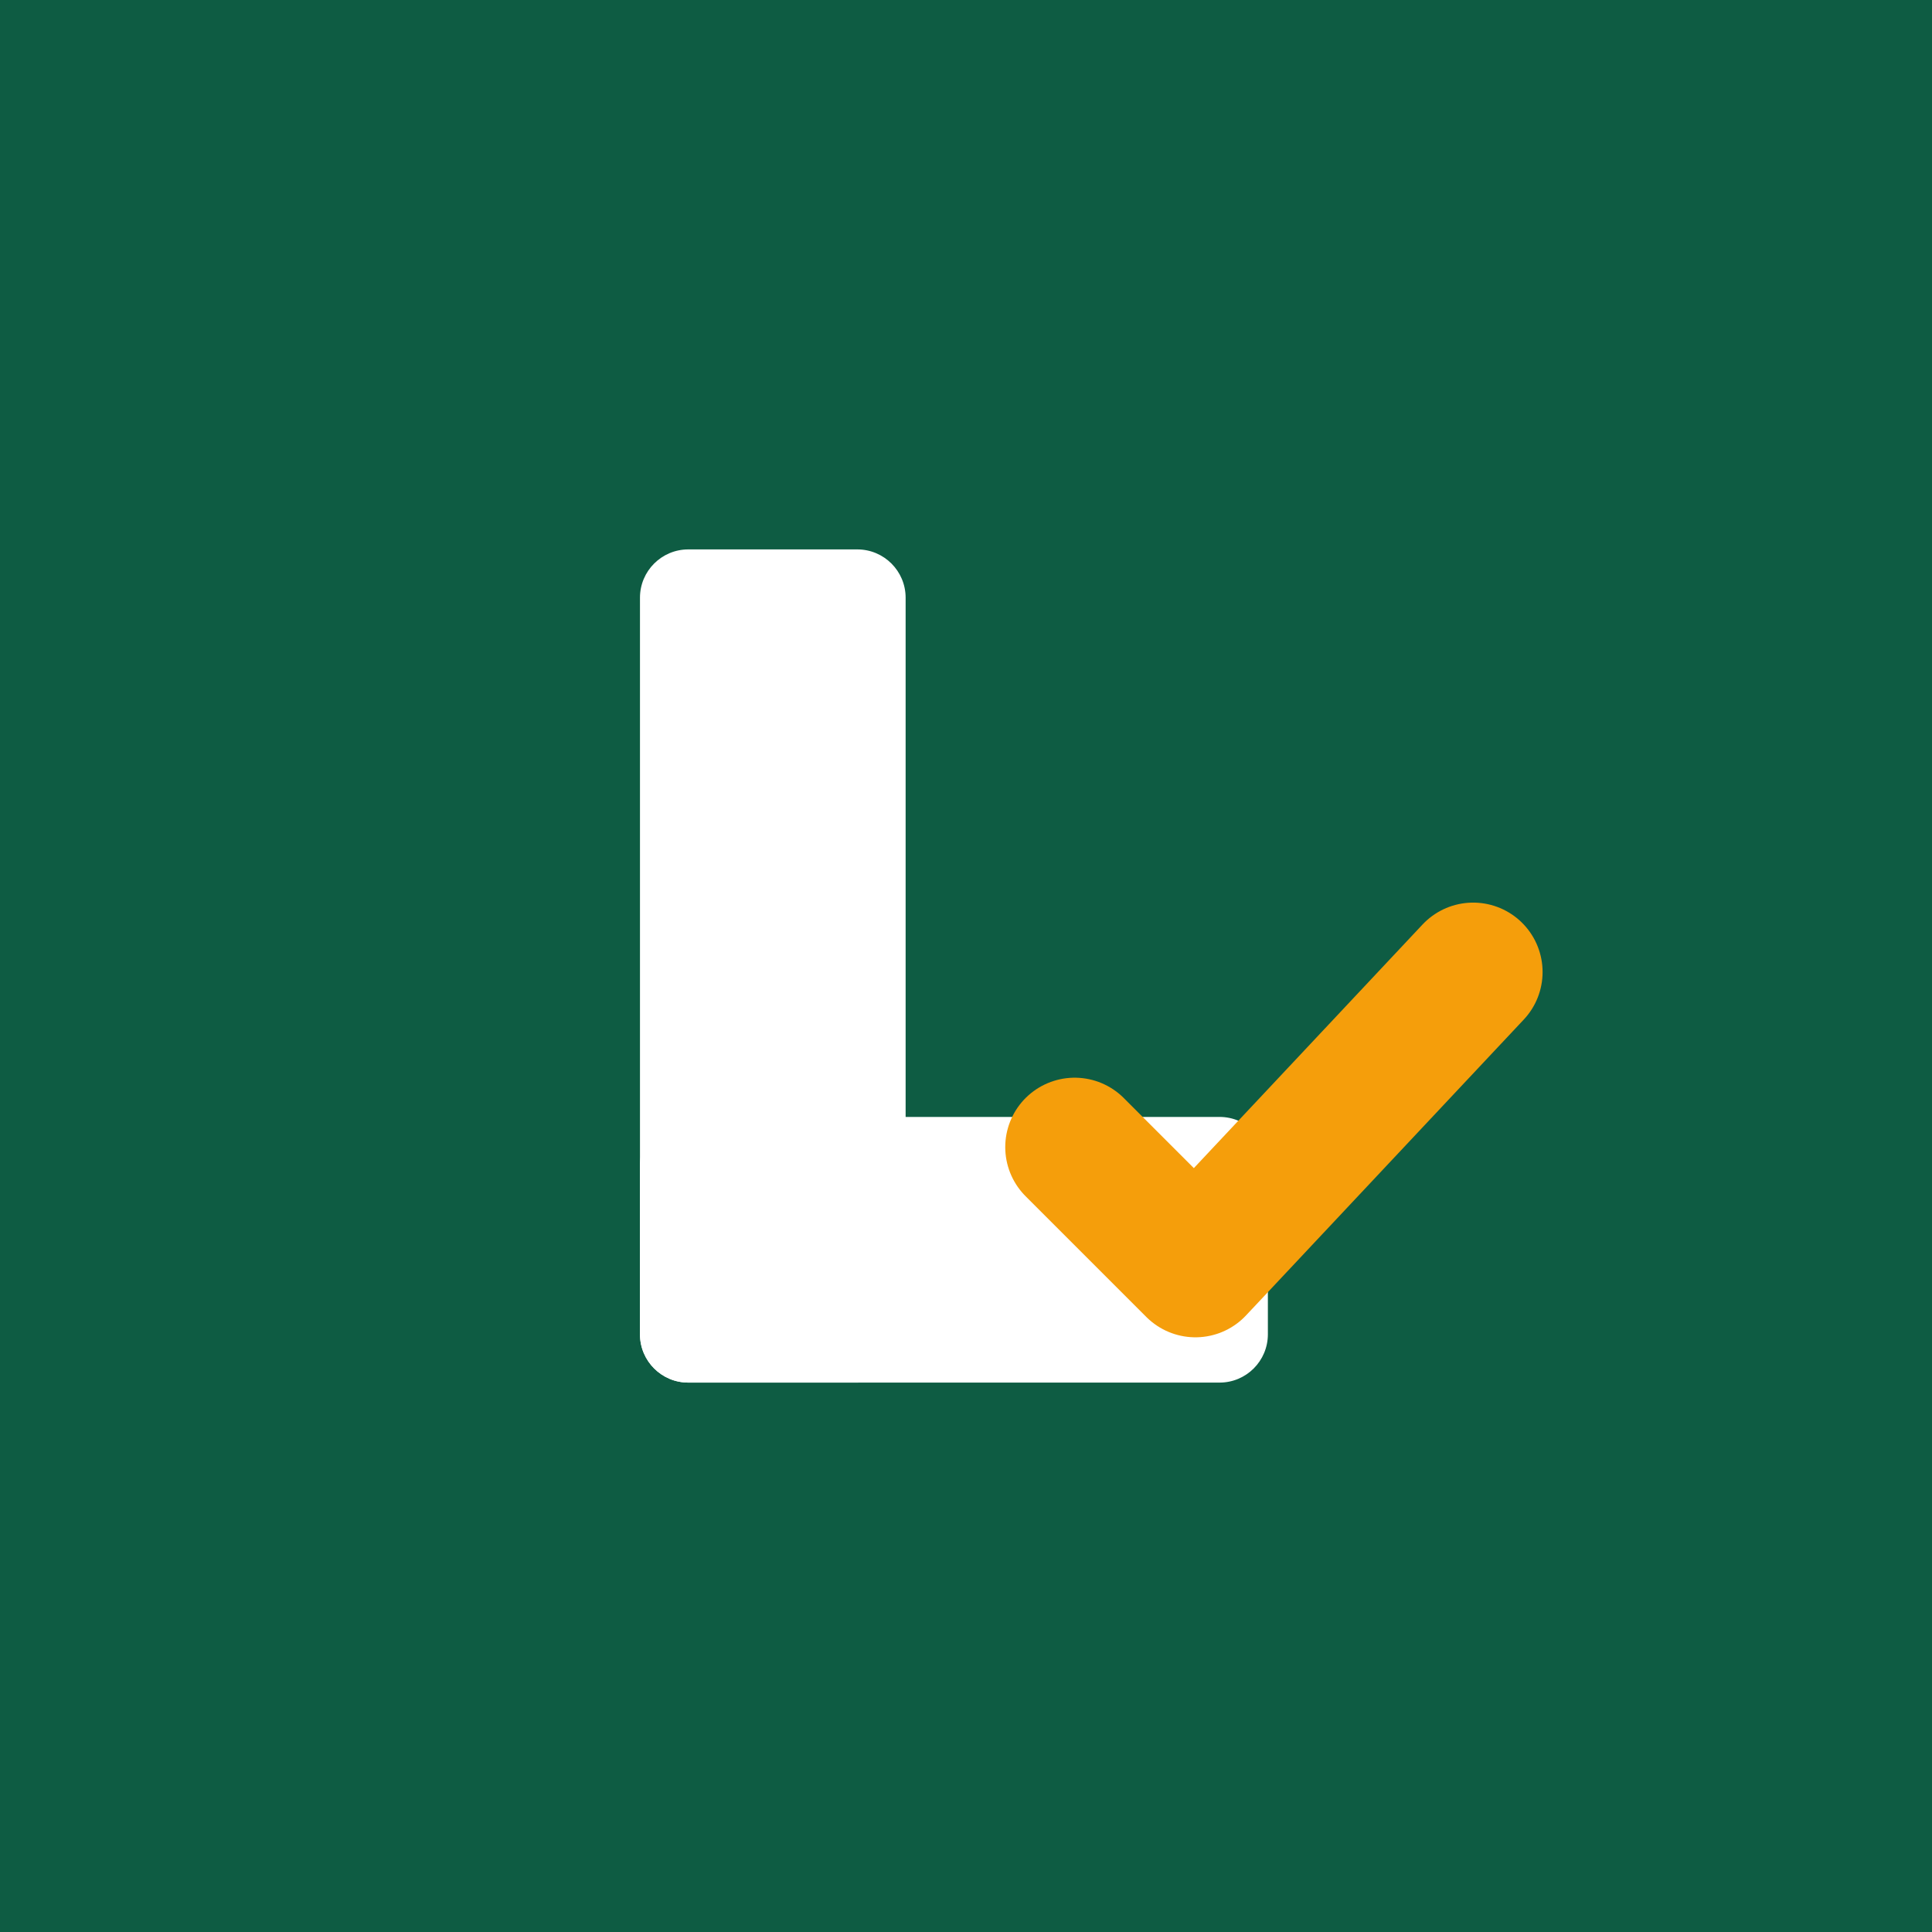
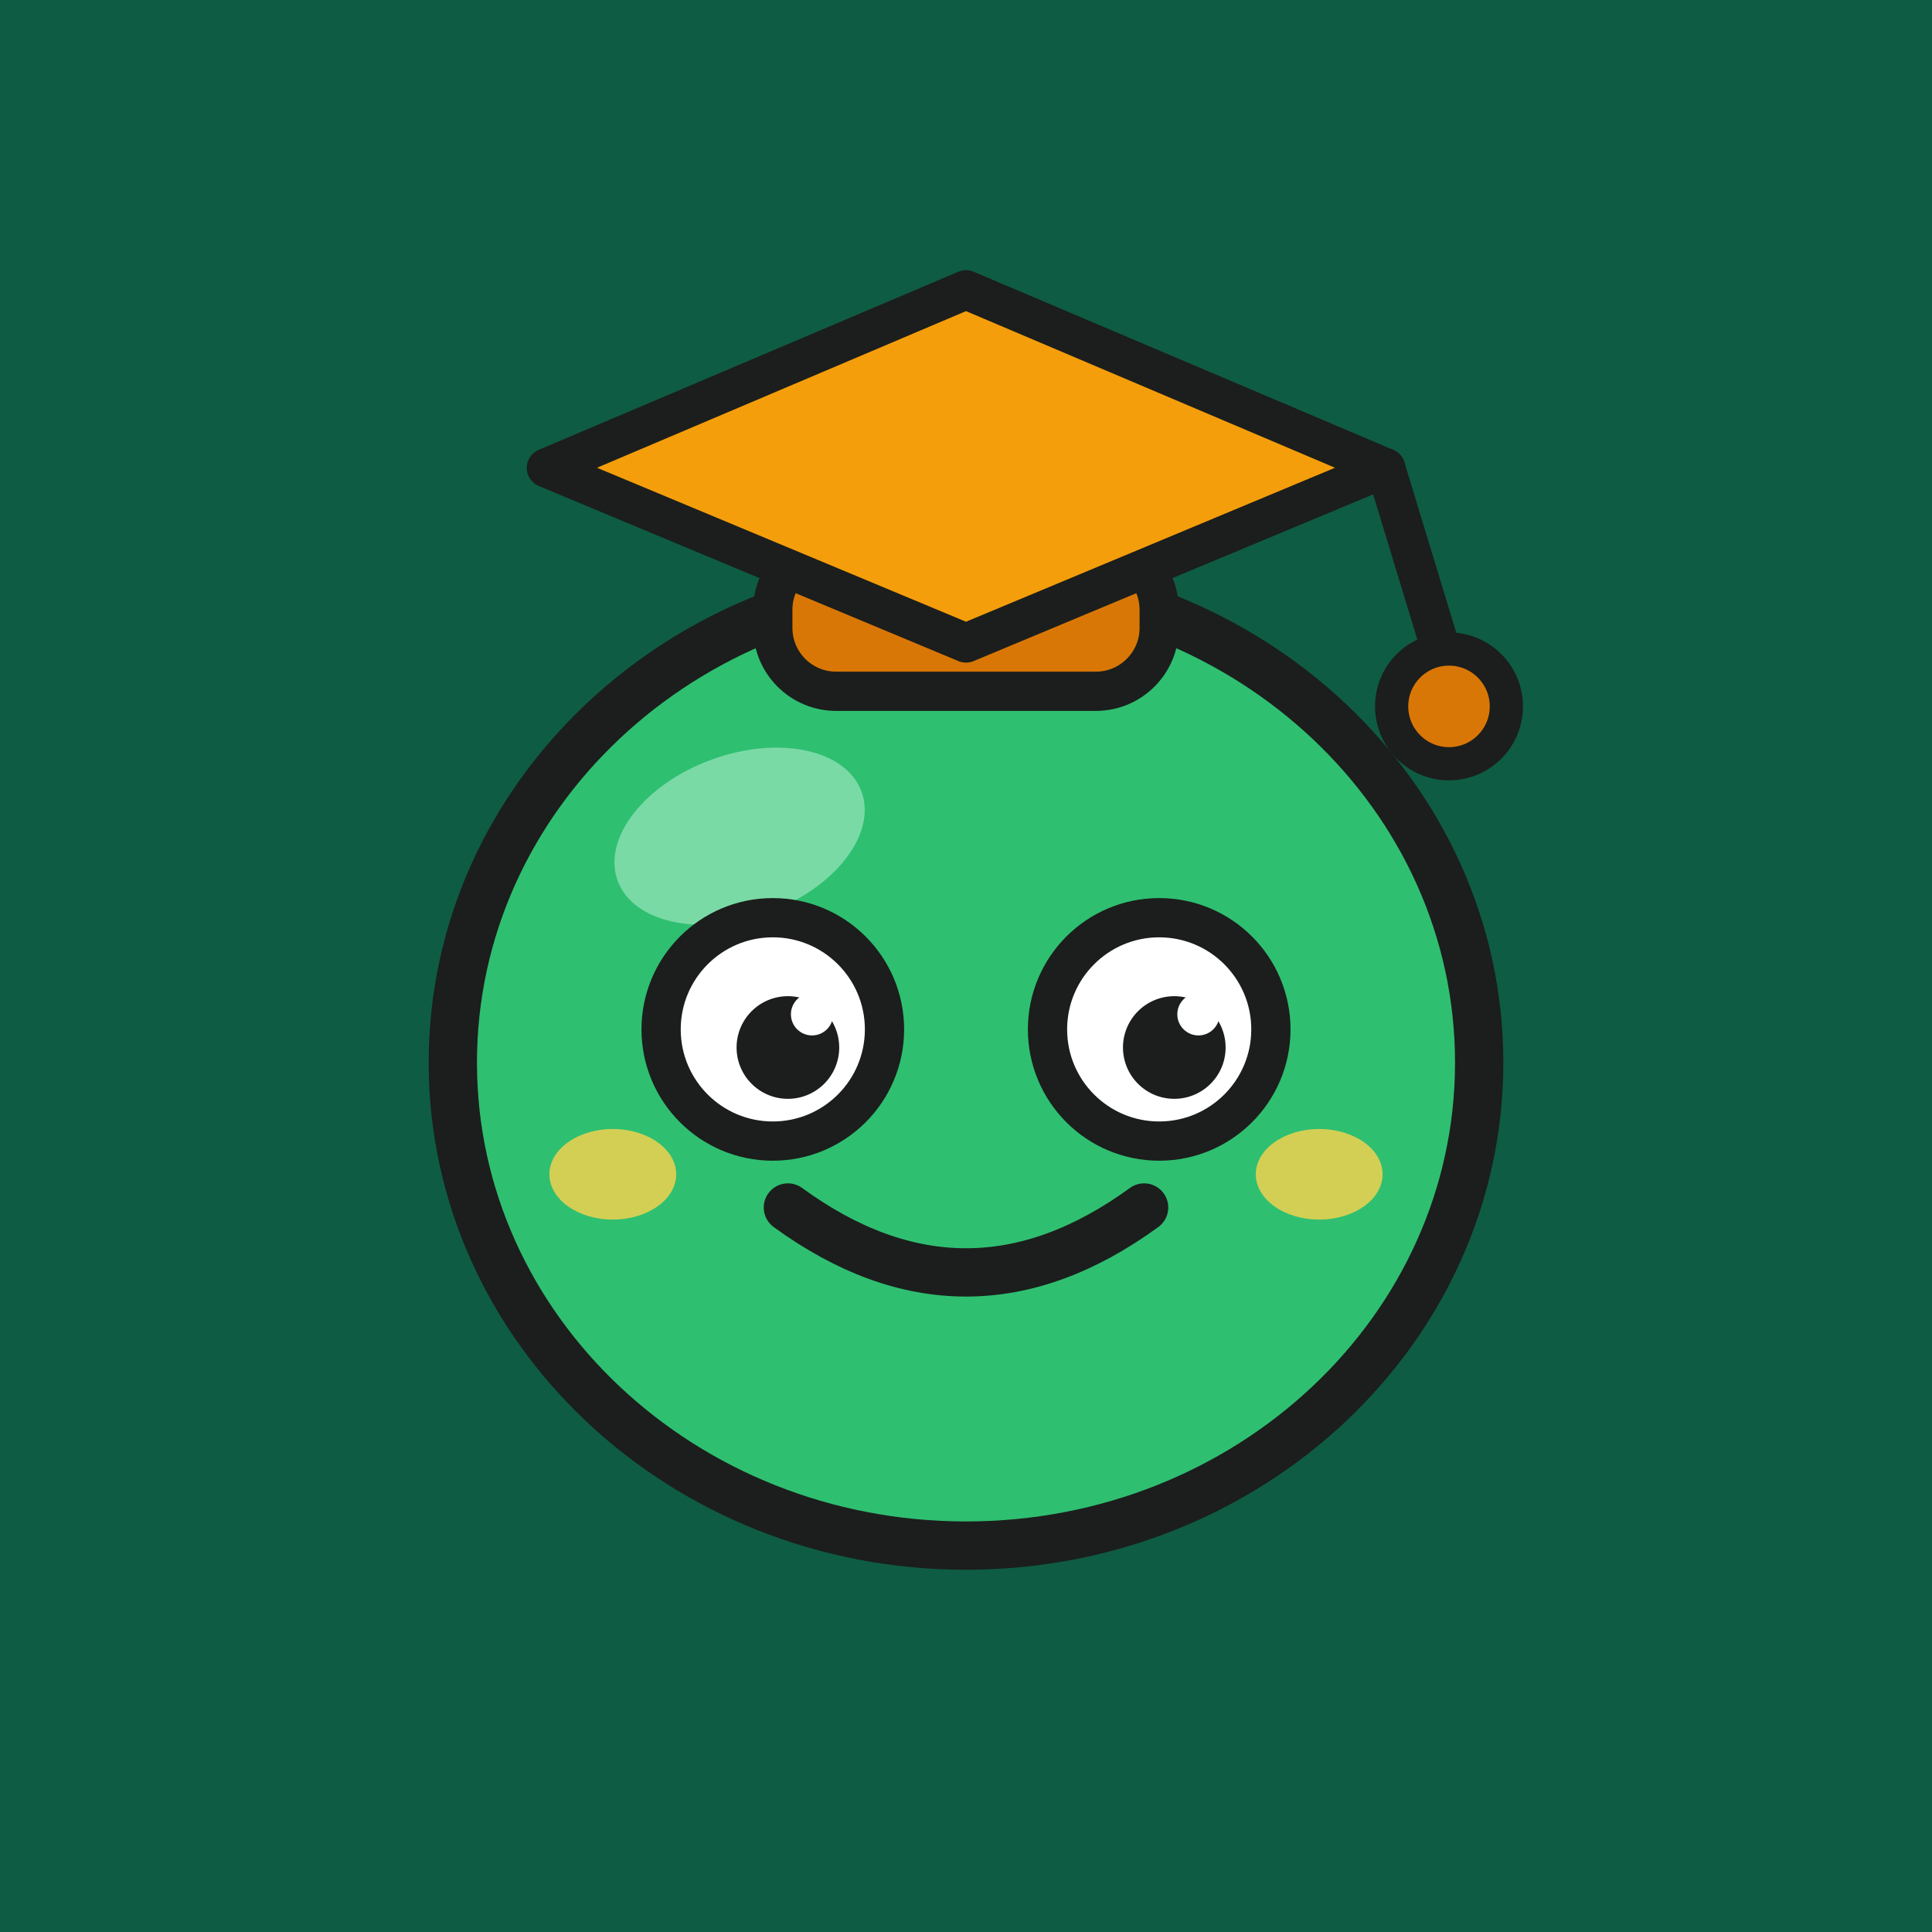
<svg xmlns="http://www.w3.org/2000/svg" viewBox="0 0 512 512">
  <rect width="512" height="512" fill="#0E5C43" />
  <g transform="translate(51.2 51.2) scale(0.8)">
-     <g fill="#FFFFFF">
-       <rect x="148" y="118" width="88" height="276" rx="16" />
-       <rect x="148" y="306" width="208" height="88" rx="16" />
-     </g>
-     <path d="M292 316 L332 356 L424 258" fill="none" stroke="#F59E0B" stroke-width="46" stroke-linecap="round" stroke-linejoin="round" />
+     <ellipse cx="256" cy="288" rx="170" ry="160" fill="#2FBF71" stroke="#1B1E1C" stroke-width="16" />
+     <ellipse cx="181" cy="213" rx="43" ry="27" fill="#B8F1D1" opacity="0.55" transform="rotate(-20 181 213)" />
+     <rect x="192" y="117" width="128" height="48" rx="21" fill="#D97706" stroke="#1B1E1C" stroke-width="13" />
+     <polygon points="256,32 395,91 256,149 117,91" fill="#F59E0B" stroke="#1B1E1C" stroke-width="13" stroke-linejoin="round" />
+     <path d="M395 91 L416 160" stroke="#1B1E1C" stroke-width="13" stroke-linecap="round" />
+     <circle cx="416" cy="170" r="19" fill="#D97706" stroke="#1B1E1C" stroke-width="11" />
+     <ellipse cx="139" cy="325" rx="21" ry="15" fill="#FCD34D" opacity="0.8" />
+     <ellipse cx="373" cy="325" rx="21" ry="15" fill="#FCD34D" opacity="0.8" />
+     <circle cx="192" cy="277" r="37" fill="#FFFFFF" stroke="#1B1E1C" stroke-width="13" />
+     <circle cx="320" cy="277" r="37" fill="#FFFFFF" stroke="#1B1E1C" stroke-width="13" />
+     <circle cx="197" cy="283" r="17" fill="#1B1E1C" />
+     <circle cx="325" cy="283" r="17" fill="#1B1E1C" />
+     <circle cx="205" cy="272" r="7" fill="#FFFFFF" />
+     <circle cx="333" cy="272" r="7" fill="#FFFFFF" />
+     <path d="M197 336 Q256 379 315 336" fill="none" stroke="#1B1E1C" stroke-width="16" stroke-linecap="round" />
  </g>
</svg>
